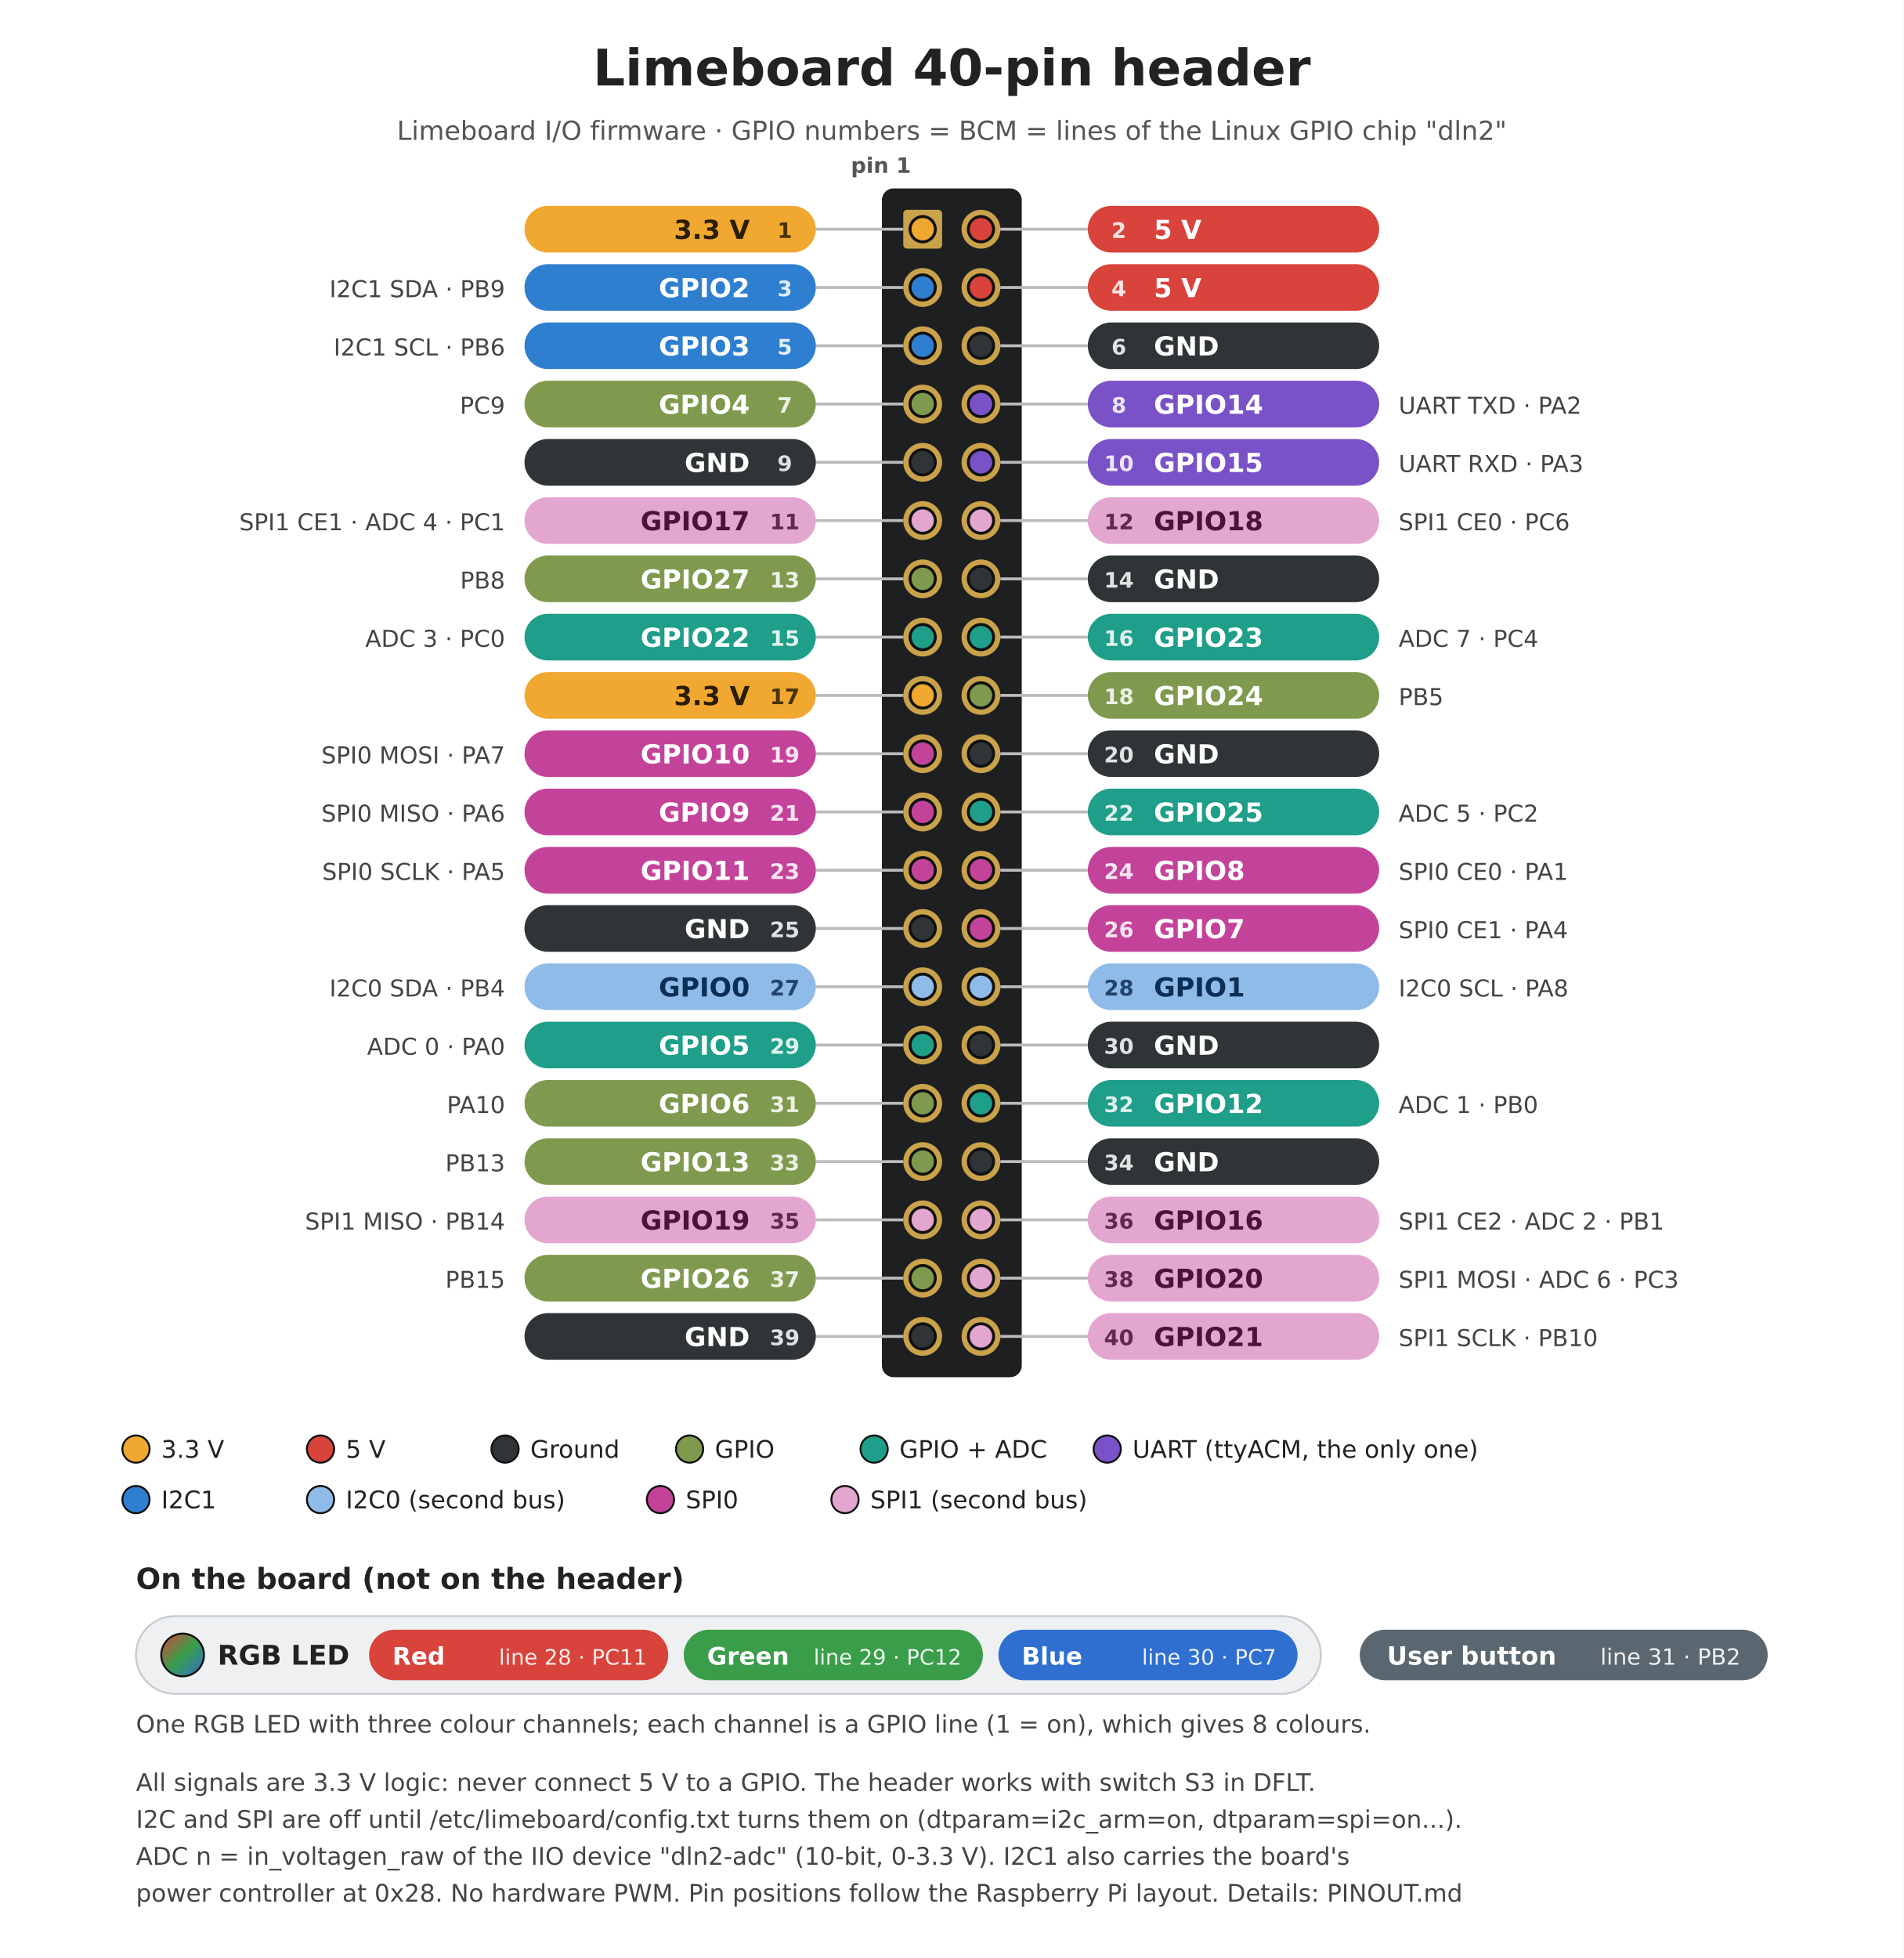
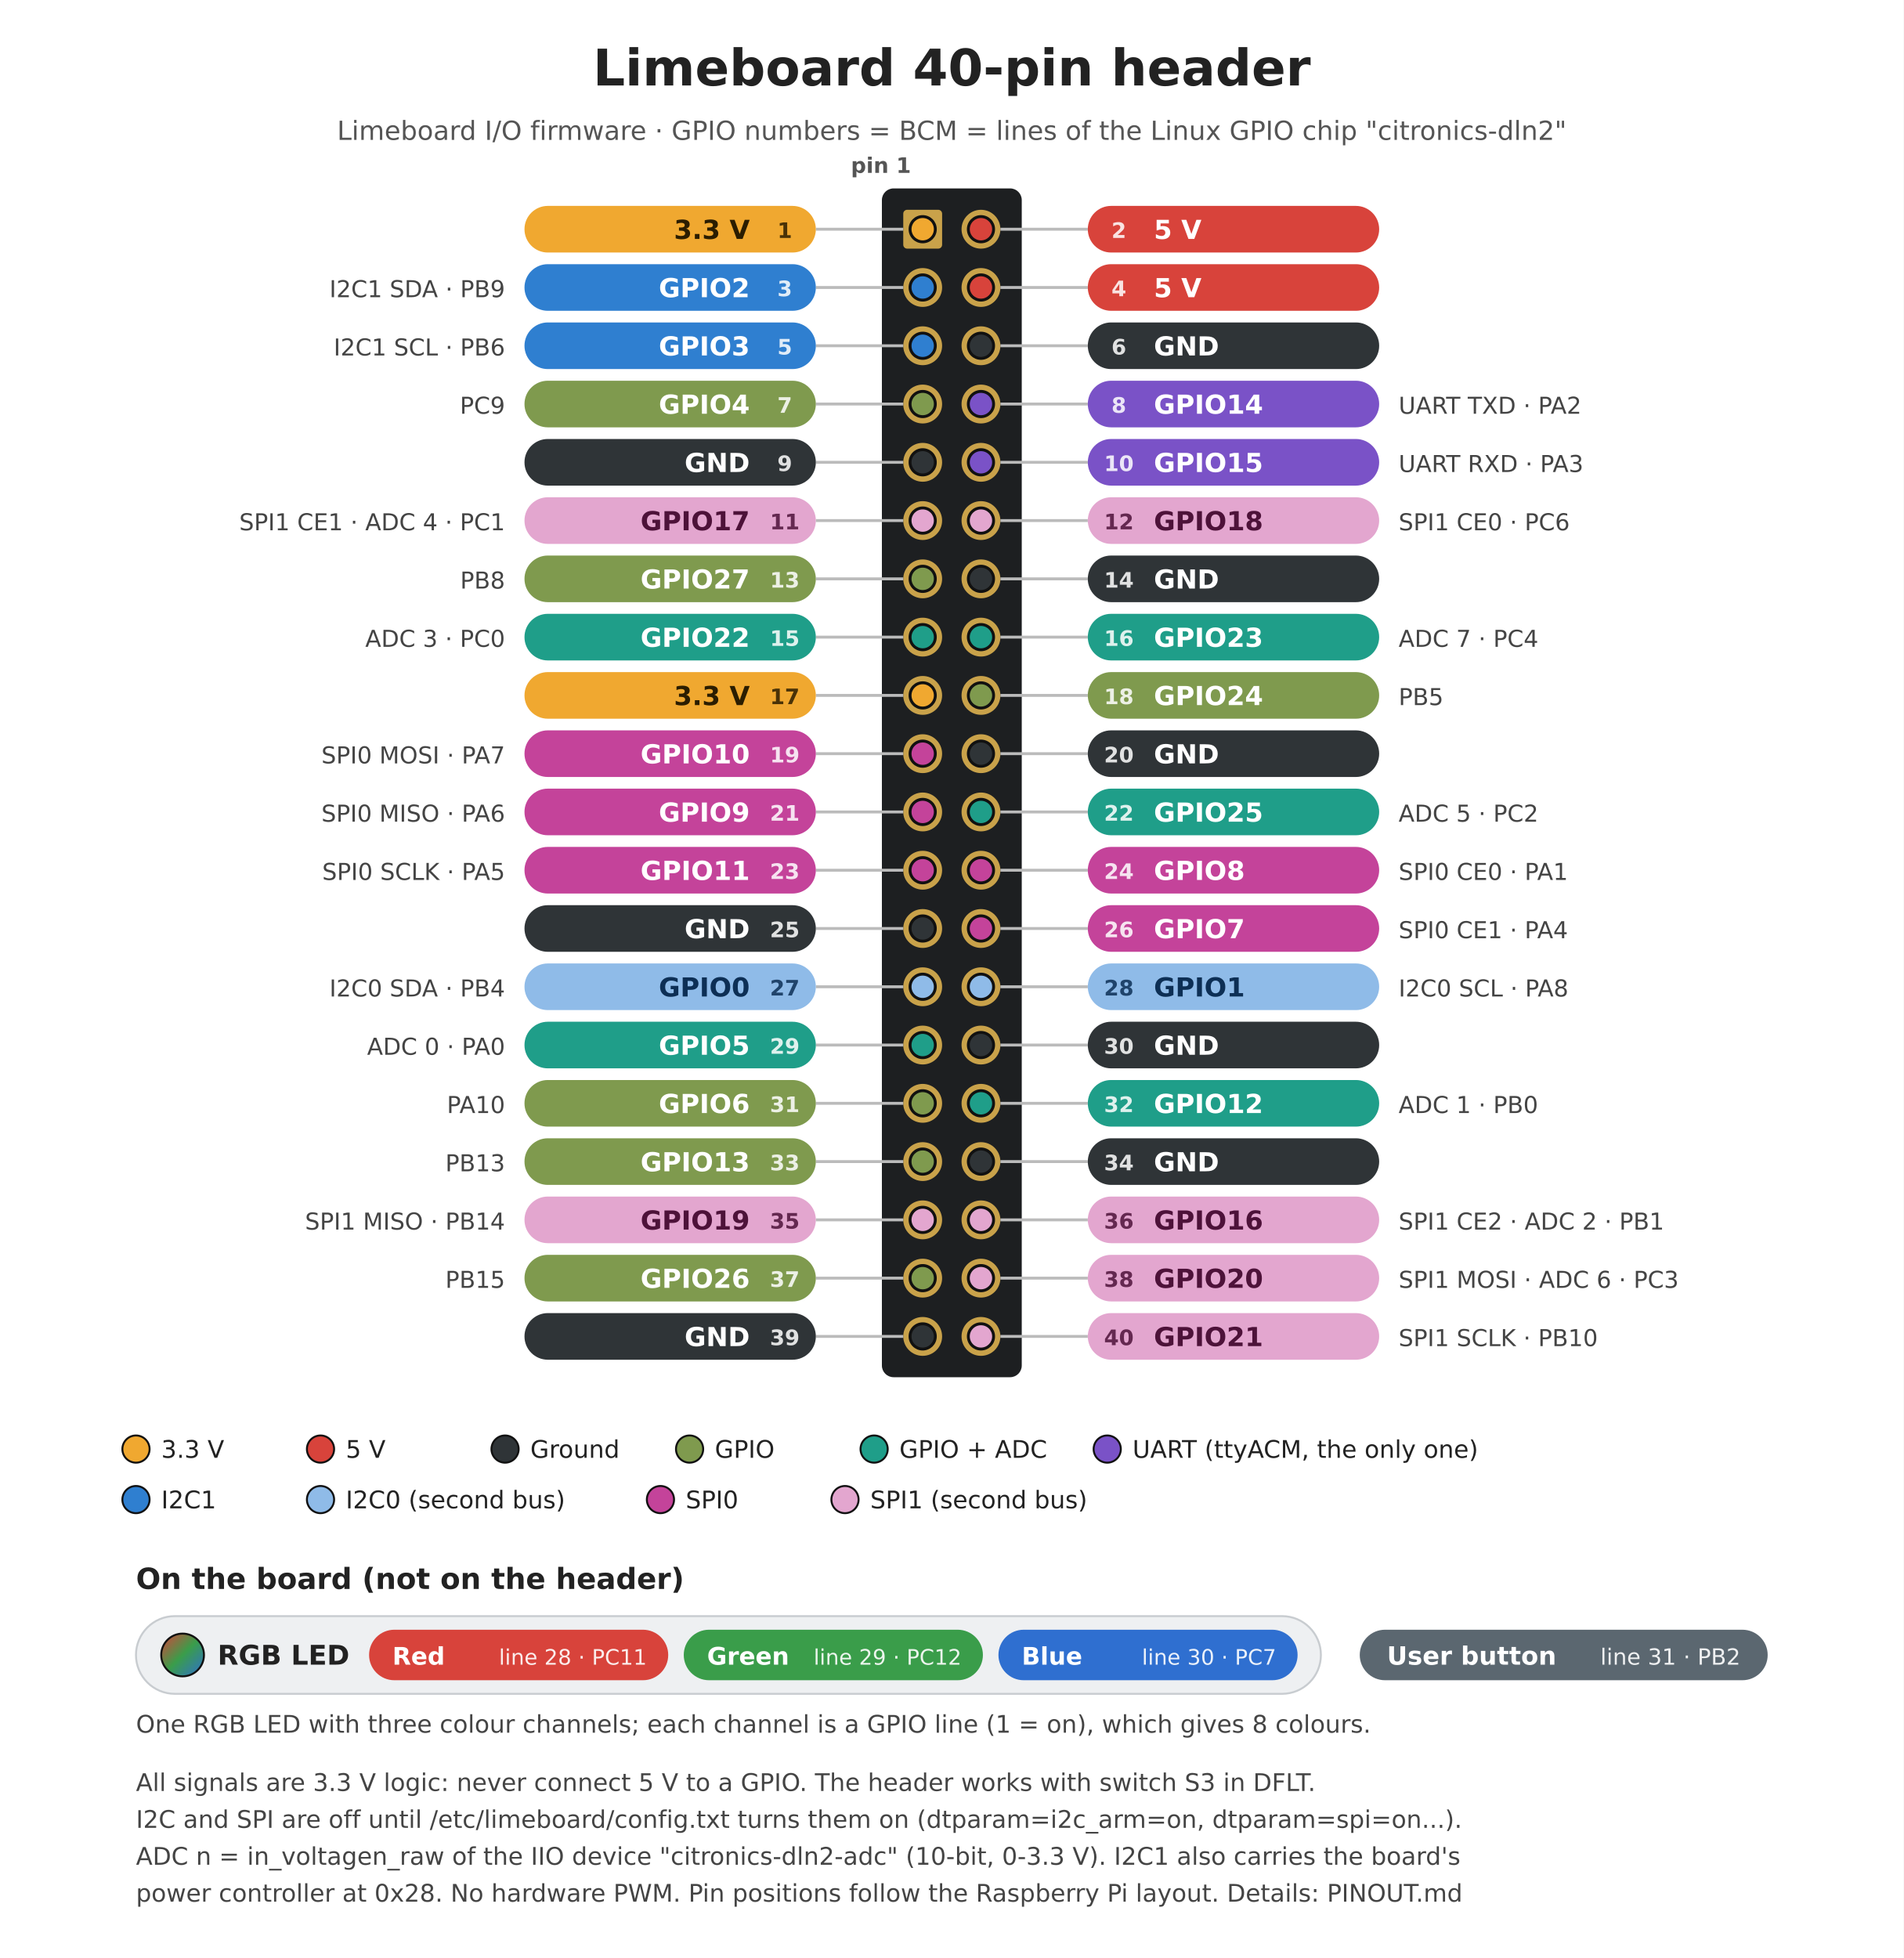
<svg xmlns="http://www.w3.org/2000/svg" width="980" height="1008" viewBox="0 0 980 1008">
  <rect width="980" height="1008" fill="#ffffff" />
  <text x="490" y="44" font-family="DejaVu Sans, Helvetica, Arial, sans-serif" font-size="26" font-weight="bold" text-anchor="middle" fill="#222">Limeboard 40-pin header</text>
-   <text x="490" y="72" font-family="DejaVu Sans, Helvetica, Arial, sans-serif" font-size="13.5" font-weight="normal" text-anchor="middle" fill="#555">Limeboard I/O firmware · GPIO numbers = BCM = lines of the Linux GPIO chip "dln2"</text>
+   <text x="490" y="72" font-family="DejaVu Sans, Helvetica, Arial, sans-serif" font-size="13.5" font-weight="normal" text-anchor="middle" fill="#555">Limeboard I/O firmware · GPIO numbers = BCM = lines of the Linux GPIO chip "citronics-dln2"</text>
  <rect x="454.0" y="97.0" width="72" height="612" rx="6" fill="#1d1f21" />
  <text x="490" y="89.0" font-family="DejaVu Sans, Helvetica, Arial, sans-serif" font-size="11" font-weight="bold" text-anchor="end" fill="#555" dx="-21.0">pin 1</text>
  <rect x="465.0" y="108" width="20" height="20" rx="2" fill="#c9a24a" />
  <circle cx="475.0" cy="118" r="6.5" fill="#f0a830" stroke="#111" stroke-width="1.5" />
  <line x1="420.0" y1="118" x2="465.0" y2="118" stroke="#bbb" stroke-width="1.5" />
  <rect x="270.0" y="106" width="150" height="24" rx="12" fill="#f0a830" />
  <text x="404.0" y="122.5" font-family="DejaVu Sans, Helvetica, Arial, sans-serif" font-size="11" font-weight="bold" text-anchor="middle" fill="#2b1d00" opacity="0.85">1</text>
  <text x="386.0" y="123" font-family="DejaVu Sans, Helvetica, Arial, sans-serif" font-size="13.5" font-weight="bold" text-anchor="end" fill="#2b1d00">3.3 V</text>
  <circle cx="505.0" cy="118" r="10" fill="#c9a24a" />
  <circle cx="505.0" cy="118" r="6.5" fill="#d8433b" stroke="#111" stroke-width="1.5" />
  <line x1="515.0" y1="118" x2="560.0" y2="118" stroke="#bbb" stroke-width="1.5" />
  <rect x="560.0" y="106" width="150" height="24" rx="12" fill="#d8433b" />
  <text x="576.0" y="122.5" font-family="DejaVu Sans, Helvetica, Arial, sans-serif" font-size="11" font-weight="bold" text-anchor="middle" fill="#ffffff" opacity="0.85">2</text>
  <text x="594.0" y="123" font-family="DejaVu Sans, Helvetica, Arial, sans-serif" font-size="13.5" font-weight="bold" text-anchor="start" fill="#ffffff">5 V</text>
  <circle cx="475.0" cy="148" r="10" fill="#c9a24a" />
  <circle cx="475.0" cy="148" r="6.5" fill="#2f7fd0" stroke="#111" stroke-width="1.5" />
  <line x1="420.0" y1="148" x2="465.0" y2="148" stroke="#bbb" stroke-width="1.5" />
  <rect x="270.0" y="136" width="150" height="24" rx="12" fill="#2f7fd0" />
  <text x="404.0" y="152.5" font-family="DejaVu Sans, Helvetica, Arial, sans-serif" font-size="11" font-weight="bold" text-anchor="middle" fill="#ffffff" opacity="0.85">3</text>
  <text x="386.0" y="153" font-family="DejaVu Sans, Helvetica, Arial, sans-serif" font-size="13.5" font-weight="bold" text-anchor="end" fill="#ffffff">GPIO2</text>
  <text x="260.0" y="153" font-family="DejaVu Sans, Helvetica, Arial, sans-serif" font-size="12" font-weight="normal" text-anchor="end" fill="#444">I2C1 SDA · PB9</text>
  <circle cx="505.0" cy="148" r="10" fill="#c9a24a" />
  <circle cx="505.0" cy="148" r="6.5" fill="#d8433b" stroke="#111" stroke-width="1.5" />
  <line x1="515.0" y1="148" x2="560.0" y2="148" stroke="#bbb" stroke-width="1.5" />
  <rect x="560.0" y="136" width="150" height="24" rx="12" fill="#d8433b" />
  <text x="576.0" y="152.5" font-family="DejaVu Sans, Helvetica, Arial, sans-serif" font-size="11" font-weight="bold" text-anchor="middle" fill="#ffffff" opacity="0.85">4</text>
  <text x="594.0" y="153" font-family="DejaVu Sans, Helvetica, Arial, sans-serif" font-size="13.5" font-weight="bold" text-anchor="start" fill="#ffffff">5 V</text>
  <circle cx="475.0" cy="178" r="10" fill="#c9a24a" />
  <circle cx="475.0" cy="178" r="6.5" fill="#2f7fd0" stroke="#111" stroke-width="1.5" />
  <line x1="420.0" y1="178" x2="465.0" y2="178" stroke="#bbb" stroke-width="1.5" />
  <rect x="270.0" y="166" width="150" height="24" rx="12" fill="#2f7fd0" />
  <text x="404.0" y="182.5" font-family="DejaVu Sans, Helvetica, Arial, sans-serif" font-size="11" font-weight="bold" text-anchor="middle" fill="#ffffff" opacity="0.85">5</text>
  <text x="386.0" y="183" font-family="DejaVu Sans, Helvetica, Arial, sans-serif" font-size="13.5" font-weight="bold" text-anchor="end" fill="#ffffff">GPIO3</text>
  <text x="260.0" y="183" font-family="DejaVu Sans, Helvetica, Arial, sans-serif" font-size="12" font-weight="normal" text-anchor="end" fill="#444">I2C1 SCL · PB6</text>
  <circle cx="505.0" cy="178" r="10" fill="#c9a24a" />
  <circle cx="505.0" cy="178" r="6.5" fill="#2f3437" stroke="#111" stroke-width="1.5" />
  <line x1="515.0" y1="178" x2="560.0" y2="178" stroke="#bbb" stroke-width="1.5" />
  <rect x="560.0" y="166" width="150" height="24" rx="12" fill="#2f3437" />
  <text x="576.0" y="182.5" font-family="DejaVu Sans, Helvetica, Arial, sans-serif" font-size="11" font-weight="bold" text-anchor="middle" fill="#ffffff" opacity="0.85">6</text>
  <text x="594.0" y="183" font-family="DejaVu Sans, Helvetica, Arial, sans-serif" font-size="13.5" font-weight="bold" text-anchor="start" fill="#ffffff">GND</text>
  <circle cx="475.0" cy="208" r="10" fill="#c9a24a" />
  <circle cx="475.0" cy="208" r="6.5" fill="#7f9a4e" stroke="#111" stroke-width="1.5" />
  <line x1="420.0" y1="208" x2="465.0" y2="208" stroke="#bbb" stroke-width="1.5" />
  <rect x="270.0" y="196" width="150" height="24" rx="12" fill="#7f9a4e" />
  <text x="404.0" y="212.5" font-family="DejaVu Sans, Helvetica, Arial, sans-serif" font-size="11" font-weight="bold" text-anchor="middle" fill="#ffffff" opacity="0.85">7</text>
  <text x="386.0" y="213" font-family="DejaVu Sans, Helvetica, Arial, sans-serif" font-size="13.5" font-weight="bold" text-anchor="end" fill="#ffffff">GPIO4</text>
  <text x="260.0" y="213" font-family="DejaVu Sans, Helvetica, Arial, sans-serif" font-size="12" font-weight="normal" text-anchor="end" fill="#444">PC9</text>
  <circle cx="505.0" cy="208" r="10" fill="#c9a24a" />
  <circle cx="505.0" cy="208" r="6.5" fill="#7a52c7" stroke="#111" stroke-width="1.5" />
  <line x1="515.0" y1="208" x2="560.0" y2="208" stroke="#bbb" stroke-width="1.5" />
  <rect x="560.0" y="196" width="150" height="24" rx="12" fill="#7a52c7" />
  <text x="576.0" y="212.5" font-family="DejaVu Sans, Helvetica, Arial, sans-serif" font-size="11" font-weight="bold" text-anchor="middle" fill="#ffffff" opacity="0.85">8</text>
  <text x="594.0" y="213" font-family="DejaVu Sans, Helvetica, Arial, sans-serif" font-size="13.5" font-weight="bold" text-anchor="start" fill="#ffffff">GPIO14</text>
  <text x="720.0" y="213" font-family="DejaVu Sans, Helvetica, Arial, sans-serif" font-size="12" font-weight="normal" text-anchor="start" fill="#444">UART TXD · PA2</text>
  <circle cx="475.0" cy="238" r="10" fill="#c9a24a" />
  <circle cx="475.0" cy="238" r="6.5" fill="#2f3437" stroke="#111" stroke-width="1.5" />
  <line x1="420.0" y1="238" x2="465.0" y2="238" stroke="#bbb" stroke-width="1.5" />
  <rect x="270.0" y="226" width="150" height="24" rx="12" fill="#2f3437" />
  <text x="404.0" y="242.5" font-family="DejaVu Sans, Helvetica, Arial, sans-serif" font-size="11" font-weight="bold" text-anchor="middle" fill="#ffffff" opacity="0.85">9</text>
  <text x="386.0" y="243" font-family="DejaVu Sans, Helvetica, Arial, sans-serif" font-size="13.5" font-weight="bold" text-anchor="end" fill="#ffffff">GND</text>
  <circle cx="505.0" cy="238" r="10" fill="#c9a24a" />
  <circle cx="505.0" cy="238" r="6.5" fill="#7a52c7" stroke="#111" stroke-width="1.5" />
  <line x1="515.0" y1="238" x2="560.0" y2="238" stroke="#bbb" stroke-width="1.5" />
  <rect x="560.0" y="226" width="150" height="24" rx="12" fill="#7a52c7" />
  <text x="576.0" y="242.5" font-family="DejaVu Sans, Helvetica, Arial, sans-serif" font-size="11" font-weight="bold" text-anchor="middle" fill="#ffffff" opacity="0.85">10</text>
  <text x="594.0" y="243" font-family="DejaVu Sans, Helvetica, Arial, sans-serif" font-size="13.5" font-weight="bold" text-anchor="start" fill="#ffffff">GPIO15</text>
  <text x="720.0" y="243" font-family="DejaVu Sans, Helvetica, Arial, sans-serif" font-size="12" font-weight="normal" text-anchor="start" fill="#444">UART RXD · PA3</text>
  <circle cx="475.0" cy="268" r="10" fill="#c9a24a" />
  <circle cx="475.0" cy="268" r="6.5" fill="#e3a6cf" stroke="#111" stroke-width="1.5" />
  <line x1="420.0" y1="268" x2="465.0" y2="268" stroke="#bbb" stroke-width="1.5" />
  <rect x="270.0" y="256" width="150" height="24" rx="12" fill="#e3a6cf" />
  <text x="404.0" y="272.5" font-family="DejaVu Sans, Helvetica, Arial, sans-serif" font-size="11" font-weight="bold" text-anchor="middle" fill="#4d1239" opacity="0.85">11</text>
  <text x="386.0" y="273" font-family="DejaVu Sans, Helvetica, Arial, sans-serif" font-size="13.5" font-weight="bold" text-anchor="end" fill="#4d1239">GPIO17</text>
  <text x="260.0" y="273" font-family="DejaVu Sans, Helvetica, Arial, sans-serif" font-size="12" font-weight="normal" text-anchor="end" fill="#444">SPI1 CE1 · ADC 4 · PC1</text>
  <circle cx="505.0" cy="268" r="10" fill="#c9a24a" />
  <circle cx="505.0" cy="268" r="6.5" fill="#e3a6cf" stroke="#111" stroke-width="1.5" />
  <line x1="515.0" y1="268" x2="560.0" y2="268" stroke="#bbb" stroke-width="1.5" />
  <rect x="560.0" y="256" width="150" height="24" rx="12" fill="#e3a6cf" />
  <text x="576.0" y="272.5" font-family="DejaVu Sans, Helvetica, Arial, sans-serif" font-size="11" font-weight="bold" text-anchor="middle" fill="#4d1239" opacity="0.85">12</text>
  <text x="594.0" y="273" font-family="DejaVu Sans, Helvetica, Arial, sans-serif" font-size="13.5" font-weight="bold" text-anchor="start" fill="#4d1239">GPIO18</text>
  <text x="720.0" y="273" font-family="DejaVu Sans, Helvetica, Arial, sans-serif" font-size="12" font-weight="normal" text-anchor="start" fill="#444">SPI1 CE0 · PC6</text>
  <circle cx="475.0" cy="298" r="10" fill="#c9a24a" />
  <circle cx="475.0" cy="298" r="6.5" fill="#7f9a4e" stroke="#111" stroke-width="1.5" />
  <line x1="420.0" y1="298" x2="465.0" y2="298" stroke="#bbb" stroke-width="1.5" />
  <rect x="270.0" y="286" width="150" height="24" rx="12" fill="#7f9a4e" />
  <text x="404.0" y="302.5" font-family="DejaVu Sans, Helvetica, Arial, sans-serif" font-size="11" font-weight="bold" text-anchor="middle" fill="#ffffff" opacity="0.85">13</text>
  <text x="386.0" y="303" font-family="DejaVu Sans, Helvetica, Arial, sans-serif" font-size="13.5" font-weight="bold" text-anchor="end" fill="#ffffff">GPIO27</text>
  <text x="260.0" y="303" font-family="DejaVu Sans, Helvetica, Arial, sans-serif" font-size="12" font-weight="normal" text-anchor="end" fill="#444">PB8</text>
  <circle cx="505.0" cy="298" r="10" fill="#c9a24a" />
  <circle cx="505.0" cy="298" r="6.5" fill="#2f3437" stroke="#111" stroke-width="1.5" />
  <line x1="515.0" y1="298" x2="560.0" y2="298" stroke="#bbb" stroke-width="1.5" />
  <rect x="560.0" y="286" width="150" height="24" rx="12" fill="#2f3437" />
  <text x="576.0" y="302.5" font-family="DejaVu Sans, Helvetica, Arial, sans-serif" font-size="11" font-weight="bold" text-anchor="middle" fill="#ffffff" opacity="0.85">14</text>
  <text x="594.0" y="303" font-family="DejaVu Sans, Helvetica, Arial, sans-serif" font-size="13.5" font-weight="bold" text-anchor="start" fill="#ffffff">GND</text>
  <circle cx="475.0" cy="328" r="10" fill="#c9a24a" />
  <circle cx="475.0" cy="328" r="6.5" fill="#1f9e89" stroke="#111" stroke-width="1.5" />
  <line x1="420.0" y1="328" x2="465.0" y2="328" stroke="#bbb" stroke-width="1.5" />
  <rect x="270.0" y="316" width="150" height="24" rx="12" fill="#1f9e89" />
  <text x="404.0" y="332.5" font-family="DejaVu Sans, Helvetica, Arial, sans-serif" font-size="11" font-weight="bold" text-anchor="middle" fill="#ffffff" opacity="0.85">15</text>
  <text x="386.0" y="333" font-family="DejaVu Sans, Helvetica, Arial, sans-serif" font-size="13.5" font-weight="bold" text-anchor="end" fill="#ffffff">GPIO22</text>
  <text x="260.0" y="333" font-family="DejaVu Sans, Helvetica, Arial, sans-serif" font-size="12" font-weight="normal" text-anchor="end" fill="#444">ADC 3 · PC0</text>
  <circle cx="505.0" cy="328" r="10" fill="#c9a24a" />
  <circle cx="505.0" cy="328" r="6.5" fill="#1f9e89" stroke="#111" stroke-width="1.5" />
  <line x1="515.0" y1="328" x2="560.0" y2="328" stroke="#bbb" stroke-width="1.5" />
  <rect x="560.0" y="316" width="150" height="24" rx="12" fill="#1f9e89" />
  <text x="576.0" y="332.5" font-family="DejaVu Sans, Helvetica, Arial, sans-serif" font-size="11" font-weight="bold" text-anchor="middle" fill="#ffffff" opacity="0.85">16</text>
  <text x="594.0" y="333" font-family="DejaVu Sans, Helvetica, Arial, sans-serif" font-size="13.5" font-weight="bold" text-anchor="start" fill="#ffffff">GPIO23</text>
  <text x="720.0" y="333" font-family="DejaVu Sans, Helvetica, Arial, sans-serif" font-size="12" font-weight="normal" text-anchor="start" fill="#444">ADC 7 · PC4</text>
  <circle cx="475.0" cy="358" r="10" fill="#c9a24a" />
  <circle cx="475.0" cy="358" r="6.5" fill="#f0a830" stroke="#111" stroke-width="1.5" />
  <line x1="420.0" y1="358" x2="465.0" y2="358" stroke="#bbb" stroke-width="1.5" />
  <rect x="270.0" y="346" width="150" height="24" rx="12" fill="#f0a830" />
  <text x="404.0" y="362.5" font-family="DejaVu Sans, Helvetica, Arial, sans-serif" font-size="11" font-weight="bold" text-anchor="middle" fill="#2b1d00" opacity="0.85">17</text>
  <text x="386.0" y="363" font-family="DejaVu Sans, Helvetica, Arial, sans-serif" font-size="13.5" font-weight="bold" text-anchor="end" fill="#2b1d00">3.3 V</text>
  <circle cx="505.0" cy="358" r="10" fill="#c9a24a" />
  <circle cx="505.0" cy="358" r="6.5" fill="#7f9a4e" stroke="#111" stroke-width="1.5" />
  <line x1="515.0" y1="358" x2="560.0" y2="358" stroke="#bbb" stroke-width="1.5" />
  <rect x="560.0" y="346" width="150" height="24" rx="12" fill="#7f9a4e" />
  <text x="576.0" y="362.5" font-family="DejaVu Sans, Helvetica, Arial, sans-serif" font-size="11" font-weight="bold" text-anchor="middle" fill="#ffffff" opacity="0.85">18</text>
  <text x="594.0" y="363" font-family="DejaVu Sans, Helvetica, Arial, sans-serif" font-size="13.5" font-weight="bold" text-anchor="start" fill="#ffffff">GPIO24</text>
  <text x="720.0" y="363" font-family="DejaVu Sans, Helvetica, Arial, sans-serif" font-size="12" font-weight="normal" text-anchor="start" fill="#444">PB5</text>
  <circle cx="475.0" cy="388" r="10" fill="#c9a24a" />
  <circle cx="475.0" cy="388" r="6.5" fill="#c4439a" stroke="#111" stroke-width="1.5" />
  <line x1="420.0" y1="388" x2="465.0" y2="388" stroke="#bbb" stroke-width="1.5" />
  <rect x="270.0" y="376" width="150" height="24" rx="12" fill="#c4439a" />
  <text x="404.0" y="392.5" font-family="DejaVu Sans, Helvetica, Arial, sans-serif" font-size="11" font-weight="bold" text-anchor="middle" fill="#ffffff" opacity="0.85">19</text>
  <text x="386.0" y="393" font-family="DejaVu Sans, Helvetica, Arial, sans-serif" font-size="13.5" font-weight="bold" text-anchor="end" fill="#ffffff">GPIO10</text>
  <text x="260.0" y="393" font-family="DejaVu Sans, Helvetica, Arial, sans-serif" font-size="12" font-weight="normal" text-anchor="end" fill="#444">SPI0 MOSI · PA7</text>
  <circle cx="505.0" cy="388" r="10" fill="#c9a24a" />
  <circle cx="505.0" cy="388" r="6.5" fill="#2f3437" stroke="#111" stroke-width="1.5" />
  <line x1="515.0" y1="388" x2="560.0" y2="388" stroke="#bbb" stroke-width="1.5" />
  <rect x="560.0" y="376" width="150" height="24" rx="12" fill="#2f3437" />
  <text x="576.0" y="392.5" font-family="DejaVu Sans, Helvetica, Arial, sans-serif" font-size="11" font-weight="bold" text-anchor="middle" fill="#ffffff" opacity="0.85">20</text>
  <text x="594.0" y="393" font-family="DejaVu Sans, Helvetica, Arial, sans-serif" font-size="13.5" font-weight="bold" text-anchor="start" fill="#ffffff">GND</text>
  <circle cx="475.0" cy="418" r="10" fill="#c9a24a" />
  <circle cx="475.0" cy="418" r="6.5" fill="#c4439a" stroke="#111" stroke-width="1.5" />
  <line x1="420.0" y1="418" x2="465.0" y2="418" stroke="#bbb" stroke-width="1.5" />
  <rect x="270.0" y="406" width="150" height="24" rx="12" fill="#c4439a" />
  <text x="404.0" y="422.5" font-family="DejaVu Sans, Helvetica, Arial, sans-serif" font-size="11" font-weight="bold" text-anchor="middle" fill="#ffffff" opacity="0.85">21</text>
  <text x="386.0" y="423" font-family="DejaVu Sans, Helvetica, Arial, sans-serif" font-size="13.5" font-weight="bold" text-anchor="end" fill="#ffffff">GPIO9</text>
  <text x="260.0" y="423" font-family="DejaVu Sans, Helvetica, Arial, sans-serif" font-size="12" font-weight="normal" text-anchor="end" fill="#444">SPI0 MISO · PA6</text>
  <circle cx="505.0" cy="418" r="10" fill="#c9a24a" />
  <circle cx="505.0" cy="418" r="6.5" fill="#1f9e89" stroke="#111" stroke-width="1.5" />
  <line x1="515.0" y1="418" x2="560.0" y2="418" stroke="#bbb" stroke-width="1.5" />
  <rect x="560.0" y="406" width="150" height="24" rx="12" fill="#1f9e89" />
  <text x="576.0" y="422.5" font-family="DejaVu Sans, Helvetica, Arial, sans-serif" font-size="11" font-weight="bold" text-anchor="middle" fill="#ffffff" opacity="0.85">22</text>
  <text x="594.0" y="423" font-family="DejaVu Sans, Helvetica, Arial, sans-serif" font-size="13.5" font-weight="bold" text-anchor="start" fill="#ffffff">GPIO25</text>
  <text x="720.0" y="423" font-family="DejaVu Sans, Helvetica, Arial, sans-serif" font-size="12" font-weight="normal" text-anchor="start" fill="#444">ADC 5 · PC2</text>
  <circle cx="475.0" cy="448" r="10" fill="#c9a24a" />
  <circle cx="475.0" cy="448" r="6.5" fill="#c4439a" stroke="#111" stroke-width="1.5" />
  <line x1="420.0" y1="448" x2="465.0" y2="448" stroke="#bbb" stroke-width="1.5" />
  <rect x="270.0" y="436" width="150" height="24" rx="12" fill="#c4439a" />
  <text x="404.0" y="452.5" font-family="DejaVu Sans, Helvetica, Arial, sans-serif" font-size="11" font-weight="bold" text-anchor="middle" fill="#ffffff" opacity="0.85">23</text>
  <text x="386.0" y="453" font-family="DejaVu Sans, Helvetica, Arial, sans-serif" font-size="13.5" font-weight="bold" text-anchor="end" fill="#ffffff">GPIO11</text>
  <text x="260.0" y="453" font-family="DejaVu Sans, Helvetica, Arial, sans-serif" font-size="12" font-weight="normal" text-anchor="end" fill="#444">SPI0 SCLK · PA5</text>
  <circle cx="505.0" cy="448" r="10" fill="#c9a24a" />
  <circle cx="505.0" cy="448" r="6.5" fill="#c4439a" stroke="#111" stroke-width="1.5" />
  <line x1="515.0" y1="448" x2="560.0" y2="448" stroke="#bbb" stroke-width="1.5" />
  <rect x="560.0" y="436" width="150" height="24" rx="12" fill="#c4439a" />
  <text x="576.0" y="452.5" font-family="DejaVu Sans, Helvetica, Arial, sans-serif" font-size="11" font-weight="bold" text-anchor="middle" fill="#ffffff" opacity="0.85">24</text>
  <text x="594.0" y="453" font-family="DejaVu Sans, Helvetica, Arial, sans-serif" font-size="13.5" font-weight="bold" text-anchor="start" fill="#ffffff">GPIO8</text>
  <text x="720.0" y="453" font-family="DejaVu Sans, Helvetica, Arial, sans-serif" font-size="12" font-weight="normal" text-anchor="start" fill="#444">SPI0 CE0 · PA1</text>
  <circle cx="475.0" cy="478" r="10" fill="#c9a24a" />
  <circle cx="475.0" cy="478" r="6.5" fill="#2f3437" stroke="#111" stroke-width="1.5" />
  <line x1="420.0" y1="478" x2="465.0" y2="478" stroke="#bbb" stroke-width="1.5" />
  <rect x="270.0" y="466" width="150" height="24" rx="12" fill="#2f3437" />
  <text x="404.0" y="482.5" font-family="DejaVu Sans, Helvetica, Arial, sans-serif" font-size="11" font-weight="bold" text-anchor="middle" fill="#ffffff" opacity="0.85">25</text>
  <text x="386.0" y="483" font-family="DejaVu Sans, Helvetica, Arial, sans-serif" font-size="13.5" font-weight="bold" text-anchor="end" fill="#ffffff">GND</text>
  <circle cx="505.0" cy="478" r="10" fill="#c9a24a" />
  <circle cx="505.0" cy="478" r="6.5" fill="#c4439a" stroke="#111" stroke-width="1.5" />
  <line x1="515.0" y1="478" x2="560.0" y2="478" stroke="#bbb" stroke-width="1.5" />
  <rect x="560.0" y="466" width="150" height="24" rx="12" fill="#c4439a" />
  <text x="576.0" y="482.5" font-family="DejaVu Sans, Helvetica, Arial, sans-serif" font-size="11" font-weight="bold" text-anchor="middle" fill="#ffffff" opacity="0.85">26</text>
  <text x="594.0" y="483" font-family="DejaVu Sans, Helvetica, Arial, sans-serif" font-size="13.5" font-weight="bold" text-anchor="start" fill="#ffffff">GPIO7</text>
  <text x="720.0" y="483" font-family="DejaVu Sans, Helvetica, Arial, sans-serif" font-size="12" font-weight="normal" text-anchor="start" fill="#444">SPI0 CE1 · PA4</text>
  <circle cx="475.0" cy="508" r="10" fill="#c9a24a" />
  <circle cx="475.0" cy="508" r="6.5" fill="#8fbbe8" stroke="#111" stroke-width="1.5" />
  <line x1="420.0" y1="508" x2="465.0" y2="508" stroke="#bbb" stroke-width="1.5" />
  <rect x="270.0" y="496" width="150" height="24" rx="12" fill="#8fbbe8" />
  <text x="404.0" y="512.5" font-family="DejaVu Sans, Helvetica, Arial, sans-serif" font-size="11" font-weight="bold" text-anchor="middle" fill="#0d2f55" opacity="0.85">27</text>
  <text x="386.0" y="513" font-family="DejaVu Sans, Helvetica, Arial, sans-serif" font-size="13.5" font-weight="bold" text-anchor="end" fill="#0d2f55">GPIO0</text>
  <text x="260.0" y="513" font-family="DejaVu Sans, Helvetica, Arial, sans-serif" font-size="12" font-weight="normal" text-anchor="end" fill="#444">I2C0 SDA · PB4</text>
  <circle cx="505.0" cy="508" r="10" fill="#c9a24a" />
  <circle cx="505.0" cy="508" r="6.5" fill="#8fbbe8" stroke="#111" stroke-width="1.5" />
  <line x1="515.0" y1="508" x2="560.0" y2="508" stroke="#bbb" stroke-width="1.5" />
  <rect x="560.0" y="496" width="150" height="24" rx="12" fill="#8fbbe8" />
  <text x="576.0" y="512.5" font-family="DejaVu Sans, Helvetica, Arial, sans-serif" font-size="11" font-weight="bold" text-anchor="middle" fill="#0d2f55" opacity="0.85">28</text>
  <text x="594.0" y="513" font-family="DejaVu Sans, Helvetica, Arial, sans-serif" font-size="13.5" font-weight="bold" text-anchor="start" fill="#0d2f55">GPIO1</text>
  <text x="720.0" y="513" font-family="DejaVu Sans, Helvetica, Arial, sans-serif" font-size="12" font-weight="normal" text-anchor="start" fill="#444">I2C0 SCL · PA8</text>
  <circle cx="475.0" cy="538" r="10" fill="#c9a24a" />
  <circle cx="475.0" cy="538" r="6.5" fill="#1f9e89" stroke="#111" stroke-width="1.5" />
  <line x1="420.0" y1="538" x2="465.0" y2="538" stroke="#bbb" stroke-width="1.5" />
  <rect x="270.0" y="526" width="150" height="24" rx="12" fill="#1f9e89" />
  <text x="404.0" y="542.5" font-family="DejaVu Sans, Helvetica, Arial, sans-serif" font-size="11" font-weight="bold" text-anchor="middle" fill="#ffffff" opacity="0.85">29</text>
  <text x="386.0" y="543" font-family="DejaVu Sans, Helvetica, Arial, sans-serif" font-size="13.5" font-weight="bold" text-anchor="end" fill="#ffffff">GPIO5</text>
  <text x="260.0" y="543" font-family="DejaVu Sans, Helvetica, Arial, sans-serif" font-size="12" font-weight="normal" text-anchor="end" fill="#444">ADC 0 · PA0</text>
  <circle cx="505.0" cy="538" r="10" fill="#c9a24a" />
  <circle cx="505.0" cy="538" r="6.5" fill="#2f3437" stroke="#111" stroke-width="1.5" />
  <line x1="515.0" y1="538" x2="560.0" y2="538" stroke="#bbb" stroke-width="1.5" />
  <rect x="560.0" y="526" width="150" height="24" rx="12" fill="#2f3437" />
  <text x="576.0" y="542.5" font-family="DejaVu Sans, Helvetica, Arial, sans-serif" font-size="11" font-weight="bold" text-anchor="middle" fill="#ffffff" opacity="0.85">30</text>
  <text x="594.0" y="543" font-family="DejaVu Sans, Helvetica, Arial, sans-serif" font-size="13.5" font-weight="bold" text-anchor="start" fill="#ffffff">GND</text>
  <circle cx="475.0" cy="568" r="10" fill="#c9a24a" />
  <circle cx="475.0" cy="568" r="6.5" fill="#7f9a4e" stroke="#111" stroke-width="1.5" />
  <line x1="420.0" y1="568" x2="465.0" y2="568" stroke="#bbb" stroke-width="1.5" />
  <rect x="270.0" y="556" width="150" height="24" rx="12" fill="#7f9a4e" />
  <text x="404.0" y="572.5" font-family="DejaVu Sans, Helvetica, Arial, sans-serif" font-size="11" font-weight="bold" text-anchor="middle" fill="#ffffff" opacity="0.85">31</text>
  <text x="386.0" y="573" font-family="DejaVu Sans, Helvetica, Arial, sans-serif" font-size="13.5" font-weight="bold" text-anchor="end" fill="#ffffff">GPIO6</text>
  <text x="260.0" y="573" font-family="DejaVu Sans, Helvetica, Arial, sans-serif" font-size="12" font-weight="normal" text-anchor="end" fill="#444">PA10</text>
  <circle cx="505.0" cy="568" r="10" fill="#c9a24a" />
  <circle cx="505.0" cy="568" r="6.5" fill="#1f9e89" stroke="#111" stroke-width="1.5" />
  <line x1="515.0" y1="568" x2="560.0" y2="568" stroke="#bbb" stroke-width="1.5" />
  <rect x="560.0" y="556" width="150" height="24" rx="12" fill="#1f9e89" />
  <text x="576.0" y="572.5" font-family="DejaVu Sans, Helvetica, Arial, sans-serif" font-size="11" font-weight="bold" text-anchor="middle" fill="#ffffff" opacity="0.85">32</text>
  <text x="594.0" y="573" font-family="DejaVu Sans, Helvetica, Arial, sans-serif" font-size="13.5" font-weight="bold" text-anchor="start" fill="#ffffff">GPIO12</text>
  <text x="720.0" y="573" font-family="DejaVu Sans, Helvetica, Arial, sans-serif" font-size="12" font-weight="normal" text-anchor="start" fill="#444">ADC 1 · PB0</text>
  <circle cx="475.0" cy="598" r="10" fill="#c9a24a" />
  <circle cx="475.0" cy="598" r="6.5" fill="#7f9a4e" stroke="#111" stroke-width="1.5" />
  <line x1="420.0" y1="598" x2="465.0" y2="598" stroke="#bbb" stroke-width="1.5" />
  <rect x="270.0" y="586" width="150" height="24" rx="12" fill="#7f9a4e" />
  <text x="404.0" y="602.5" font-family="DejaVu Sans, Helvetica, Arial, sans-serif" font-size="11" font-weight="bold" text-anchor="middle" fill="#ffffff" opacity="0.85">33</text>
  <text x="386.0" y="603" font-family="DejaVu Sans, Helvetica, Arial, sans-serif" font-size="13.5" font-weight="bold" text-anchor="end" fill="#ffffff">GPIO13</text>
  <text x="260.0" y="603" font-family="DejaVu Sans, Helvetica, Arial, sans-serif" font-size="12" font-weight="normal" text-anchor="end" fill="#444">PB13</text>
  <circle cx="505.0" cy="598" r="10" fill="#c9a24a" />
  <circle cx="505.0" cy="598" r="6.5" fill="#2f3437" stroke="#111" stroke-width="1.5" />
  <line x1="515.0" y1="598" x2="560.0" y2="598" stroke="#bbb" stroke-width="1.5" />
  <rect x="560.0" y="586" width="150" height="24" rx="12" fill="#2f3437" />
  <text x="576.0" y="602.5" font-family="DejaVu Sans, Helvetica, Arial, sans-serif" font-size="11" font-weight="bold" text-anchor="middle" fill="#ffffff" opacity="0.85">34</text>
  <text x="594.0" y="603" font-family="DejaVu Sans, Helvetica, Arial, sans-serif" font-size="13.5" font-weight="bold" text-anchor="start" fill="#ffffff">GND</text>
  <circle cx="475.0" cy="628" r="10" fill="#c9a24a" />
  <circle cx="475.0" cy="628" r="6.5" fill="#e3a6cf" stroke="#111" stroke-width="1.5" />
  <line x1="420.0" y1="628" x2="465.0" y2="628" stroke="#bbb" stroke-width="1.5" />
  <rect x="270.0" y="616" width="150" height="24" rx="12" fill="#e3a6cf" />
  <text x="404.0" y="632.5" font-family="DejaVu Sans, Helvetica, Arial, sans-serif" font-size="11" font-weight="bold" text-anchor="middle" fill="#4d1239" opacity="0.85">35</text>
  <text x="386.0" y="633" font-family="DejaVu Sans, Helvetica, Arial, sans-serif" font-size="13.5" font-weight="bold" text-anchor="end" fill="#4d1239">GPIO19</text>
  <text x="260.0" y="633" font-family="DejaVu Sans, Helvetica, Arial, sans-serif" font-size="12" font-weight="normal" text-anchor="end" fill="#444">SPI1 MISO · PB14</text>
  <circle cx="505.0" cy="628" r="10" fill="#c9a24a" />
  <circle cx="505.0" cy="628" r="6.5" fill="#e3a6cf" stroke="#111" stroke-width="1.5" />
  <line x1="515.0" y1="628" x2="560.0" y2="628" stroke="#bbb" stroke-width="1.5" />
  <rect x="560.0" y="616" width="150" height="24" rx="12" fill="#e3a6cf" />
  <text x="576.0" y="632.5" font-family="DejaVu Sans, Helvetica, Arial, sans-serif" font-size="11" font-weight="bold" text-anchor="middle" fill="#4d1239" opacity="0.85">36</text>
  <text x="594.0" y="633" font-family="DejaVu Sans, Helvetica, Arial, sans-serif" font-size="13.5" font-weight="bold" text-anchor="start" fill="#4d1239">GPIO16</text>
  <text x="720.0" y="633" font-family="DejaVu Sans, Helvetica, Arial, sans-serif" font-size="12" font-weight="normal" text-anchor="start" fill="#444">SPI1 CE2 · ADC 2 · PB1</text>
  <circle cx="475.0" cy="658" r="10" fill="#c9a24a" />
  <circle cx="475.0" cy="658" r="6.5" fill="#7f9a4e" stroke="#111" stroke-width="1.5" />
  <line x1="420.0" y1="658" x2="465.0" y2="658" stroke="#bbb" stroke-width="1.5" />
  <rect x="270.0" y="646" width="150" height="24" rx="12" fill="#7f9a4e" />
  <text x="404.0" y="662.5" font-family="DejaVu Sans, Helvetica, Arial, sans-serif" font-size="11" font-weight="bold" text-anchor="middle" fill="#ffffff" opacity="0.85">37</text>
  <text x="386.0" y="663" font-family="DejaVu Sans, Helvetica, Arial, sans-serif" font-size="13.5" font-weight="bold" text-anchor="end" fill="#ffffff">GPIO26</text>
  <text x="260.0" y="663" font-family="DejaVu Sans, Helvetica, Arial, sans-serif" font-size="12" font-weight="normal" text-anchor="end" fill="#444">PB15</text>
  <circle cx="505.0" cy="658" r="10" fill="#c9a24a" />
  <circle cx="505.0" cy="658" r="6.5" fill="#e3a6cf" stroke="#111" stroke-width="1.5" />
  <line x1="515.0" y1="658" x2="560.0" y2="658" stroke="#bbb" stroke-width="1.5" />
  <rect x="560.0" y="646" width="150" height="24" rx="12" fill="#e3a6cf" />
  <text x="576.0" y="662.5" font-family="DejaVu Sans, Helvetica, Arial, sans-serif" font-size="11" font-weight="bold" text-anchor="middle" fill="#4d1239" opacity="0.85">38</text>
  <text x="594.0" y="663" font-family="DejaVu Sans, Helvetica, Arial, sans-serif" font-size="13.5" font-weight="bold" text-anchor="start" fill="#4d1239">GPIO20</text>
  <text x="720.0" y="663" font-family="DejaVu Sans, Helvetica, Arial, sans-serif" font-size="12" font-weight="normal" text-anchor="start" fill="#444">SPI1 MOSI · ADC 6 · PC3</text>
  <circle cx="475.0" cy="688" r="10" fill="#c9a24a" />
  <circle cx="475.0" cy="688" r="6.5" fill="#2f3437" stroke="#111" stroke-width="1.5" />
  <line x1="420.0" y1="688" x2="465.0" y2="688" stroke="#bbb" stroke-width="1.5" />
  <rect x="270.0" y="676" width="150" height="24" rx="12" fill="#2f3437" />
  <text x="404.0" y="692.5" font-family="DejaVu Sans, Helvetica, Arial, sans-serif" font-size="11" font-weight="bold" text-anchor="middle" fill="#ffffff" opacity="0.85">39</text>
  <text x="386.0" y="693" font-family="DejaVu Sans, Helvetica, Arial, sans-serif" font-size="13.5" font-weight="bold" text-anchor="end" fill="#ffffff">GND</text>
  <circle cx="505.0" cy="688" r="10" fill="#c9a24a" />
  <circle cx="505.0" cy="688" r="6.5" fill="#e3a6cf" stroke="#111" stroke-width="1.5" />
  <line x1="515.0" y1="688" x2="560.0" y2="688" stroke="#bbb" stroke-width="1.5" />
  <rect x="560.0" y="676" width="150" height="24" rx="12" fill="#e3a6cf" />
  <text x="576.0" y="692.5" font-family="DejaVu Sans, Helvetica, Arial, sans-serif" font-size="11" font-weight="bold" text-anchor="middle" fill="#4d1239" opacity="0.85">40</text>
  <text x="594.0" y="693" font-family="DejaVu Sans, Helvetica, Arial, sans-serif" font-size="13.5" font-weight="bold" text-anchor="start" fill="#4d1239">GPIO21</text>
  <text x="720.0" y="693" font-family="DejaVu Sans, Helvetica, Arial, sans-serif" font-size="12" font-weight="normal" text-anchor="start" fill="#444">SPI1 SCLK · PB10</text>
  <circle cx="70" cy="746" r="7" fill="#f0a830" stroke="#111" stroke-width="1" />
  <text x="83" y="750.5" font-family="DejaVu Sans, Helvetica, Arial, sans-serif" font-size="12.5" font-weight="normal" text-anchor="start" fill="#222">3.3 V</text>
  <circle cx="165" cy="746" r="7" fill="#d8433b" stroke="#111" stroke-width="1" />
  <text x="178" y="750.5" font-family="DejaVu Sans, Helvetica, Arial, sans-serif" font-size="12.5" font-weight="normal" text-anchor="start" fill="#222">5 V</text>
  <circle cx="260" cy="746" r="7" fill="#2f3437" stroke="#111" stroke-width="1" />
  <text x="273" y="750.5" font-family="DejaVu Sans, Helvetica, Arial, sans-serif" font-size="12.5" font-weight="normal" text-anchor="start" fill="#222">Ground</text>
  <circle cx="355" cy="746" r="7" fill="#7f9a4e" stroke="#111" stroke-width="1" />
  <text x="368" y="750.5" font-family="DejaVu Sans, Helvetica, Arial, sans-serif" font-size="12.5" font-weight="normal" text-anchor="start" fill="#222">GPIO</text>
  <circle cx="450" cy="746" r="7" fill="#1f9e89" stroke="#111" stroke-width="1" />
  <text x="463" y="750.5" font-family="DejaVu Sans, Helvetica, Arial, sans-serif" font-size="12.5" font-weight="normal" text-anchor="start" fill="#222">GPIO + ADC</text>
  <circle cx="570" cy="746" r="7" fill="#7a52c7" stroke="#111" stroke-width="1" />
  <text x="583" y="750.5" font-family="DejaVu Sans, Helvetica, Arial, sans-serif" font-size="12.5" font-weight="normal" text-anchor="start" fill="#222">UART (ttyACM, the only one)</text>
  <circle cx="70" cy="772" r="7" fill="#2f7fd0" stroke="#111" stroke-width="1" />
  <text x="83" y="776.5" font-family="DejaVu Sans, Helvetica, Arial, sans-serif" font-size="12.5" font-weight="normal" text-anchor="start" fill="#222">I2C1</text>
  <circle cx="165" cy="772" r="7" fill="#8fbbe8" stroke="#111" stroke-width="1" />
  <text x="178" y="776.5" font-family="DejaVu Sans, Helvetica, Arial, sans-serif" font-size="12.5" font-weight="normal" text-anchor="start" fill="#222">I2C0 (second bus)</text>
  <circle cx="340" cy="772" r="7" fill="#c4439a" stroke="#111" stroke-width="1" />
  <text x="353" y="776.5" font-family="DejaVu Sans, Helvetica, Arial, sans-serif" font-size="12.5" font-weight="normal" text-anchor="start" fill="#222">SPI0</text>
  <circle cx="435" cy="772" r="7" fill="#e3a6cf" stroke="#111" stroke-width="1" />
  <text x="448" y="776.5" font-family="DejaVu Sans, Helvetica, Arial, sans-serif" font-size="12.5" font-weight="normal" text-anchor="start" fill="#222">SPI1 (second bus)</text>
  <text x="70" y="818" font-family="DejaVu Sans, Helvetica, Arial, sans-serif" font-size="15" font-weight="bold" text-anchor="start" fill="#222">On the board (not on the header)</text>
  <rect x="70" y="832" width="610" height="40" rx="20" fill="#eef0f2" stroke="#c8ccd0" />
  <defs>
    <linearGradient id="rgb" x1="0" x2="1" y1="0" y2="1">
      <stop offset="0" stop-color="#d8433b" />
      <stop offset="0.5" stop-color="#3a9d4a" />
      <stop offset="1" stop-color="#2f6fd0" />
    </linearGradient>
  </defs>
  <circle cx="94" cy="852" r="11" fill="url(#rgb)" stroke="#111" stroke-width="1" />
  <text x="112" y="857" font-family="DejaVu Sans, Helvetica, Arial, sans-serif" font-size="14" font-weight="bold" text-anchor="start" fill="#222">RGB LED</text>
  <rect x="190" y="839" width="154" height="26" rx="13" fill="#d8433b" />
  <text x="202" y="857" font-family="DejaVu Sans, Helvetica, Arial, sans-serif" font-size="12.5" font-weight="bold" text-anchor="start" fill="#ffffff">Red</text>
  <text x="333" y="857" font-family="DejaVu Sans, Helvetica, Arial, sans-serif" font-size="11" font-weight="normal" text-anchor="end" fill="#ffffff" opacity="0.9">line 28 · PC11</text>
  <rect x="352" y="839" width="154" height="26" rx="13" fill="#3a9d4a" />
  <text x="364" y="857" font-family="DejaVu Sans, Helvetica, Arial, sans-serif" font-size="12.5" font-weight="bold" text-anchor="start" fill="#ffffff">Green</text>
  <text x="495" y="857" font-family="DejaVu Sans, Helvetica, Arial, sans-serif" font-size="11" font-weight="normal" text-anchor="end" fill="#ffffff" opacity="0.9">line 29 · PC12</text>
  <rect x="514" y="839" width="154" height="26" rx="13" fill="#2f6fd0" />
  <text x="526" y="857" font-family="DejaVu Sans, Helvetica, Arial, sans-serif" font-size="12.5" font-weight="bold" text-anchor="start" fill="#ffffff">Blue</text>
  <text x="657" y="857" font-family="DejaVu Sans, Helvetica, Arial, sans-serif" font-size="11" font-weight="normal" text-anchor="end" fill="#ffffff" opacity="0.9">line 30 · PC7</text>
  <rect x="700" y="839" width="210" height="26" rx="13" fill="#5b6770" />
  <text x="714" y="857" font-family="DejaVu Sans, Helvetica, Arial, sans-serif" font-size="13" font-weight="bold" text-anchor="start" fill="#ffffff">User button</text>
  <text x="896" y="857" font-family="DejaVu Sans, Helvetica, Arial, sans-serif" font-size="11.5" font-weight="normal" text-anchor="end" fill="#ffffff" opacity="0.9">line 31 · PB2</text>
  <text x="70" y="892" font-family="DejaVu Sans, Helvetica, Arial, sans-serif" font-size="12.5" font-weight="normal" text-anchor="start" fill="#444">One RGB LED with three colour channels; each channel is a GPIO line (1 = on), which gives 8 colours.</text>
  <text x="70" y="922" font-family="DejaVu Sans, Helvetica, Arial, sans-serif" font-size="12.5" font-weight="normal" text-anchor="start" fill="#444">All signals are 3.3 V logic: never connect 5 V to a GPIO. The header works with switch S3 in DFLT.</text>
  <text x="70" y="941" font-family="DejaVu Sans, Helvetica, Arial, sans-serif" font-size="12.5" font-weight="normal" text-anchor="start" fill="#444">I2C and SPI are off until /etc/limeboard/config.txt turns them on (dtparam=i2c_arm=on, dtparam=spi=on...).</text>
-   <text x="70" y="960" font-family="DejaVu Sans, Helvetica, Arial, sans-serif" font-size="12.5" font-weight="normal" text-anchor="start" fill="#444">ADC n = in_voltagen_raw of the IIO device "dln2-adc" (10-bit, 0-3.3 V). I2C1 also carries the board's</text>
+   <text x="70" y="960" font-family="DejaVu Sans, Helvetica, Arial, sans-serif" font-size="12.5" font-weight="normal" text-anchor="start" fill="#444">ADC n = in_voltagen_raw of the IIO device "citronics-dln2-adc" (10-bit, 0-3.3 V). I2C1 also carries the board's</text>
  <text x="70" y="979" font-family="DejaVu Sans, Helvetica, Arial, sans-serif" font-size="12.5" font-weight="normal" text-anchor="start" fill="#444">power controller at 0x28. No hardware PWM. Pin positions follow the Raspberry Pi layout. Details: PINOUT.md</text>
</svg>
